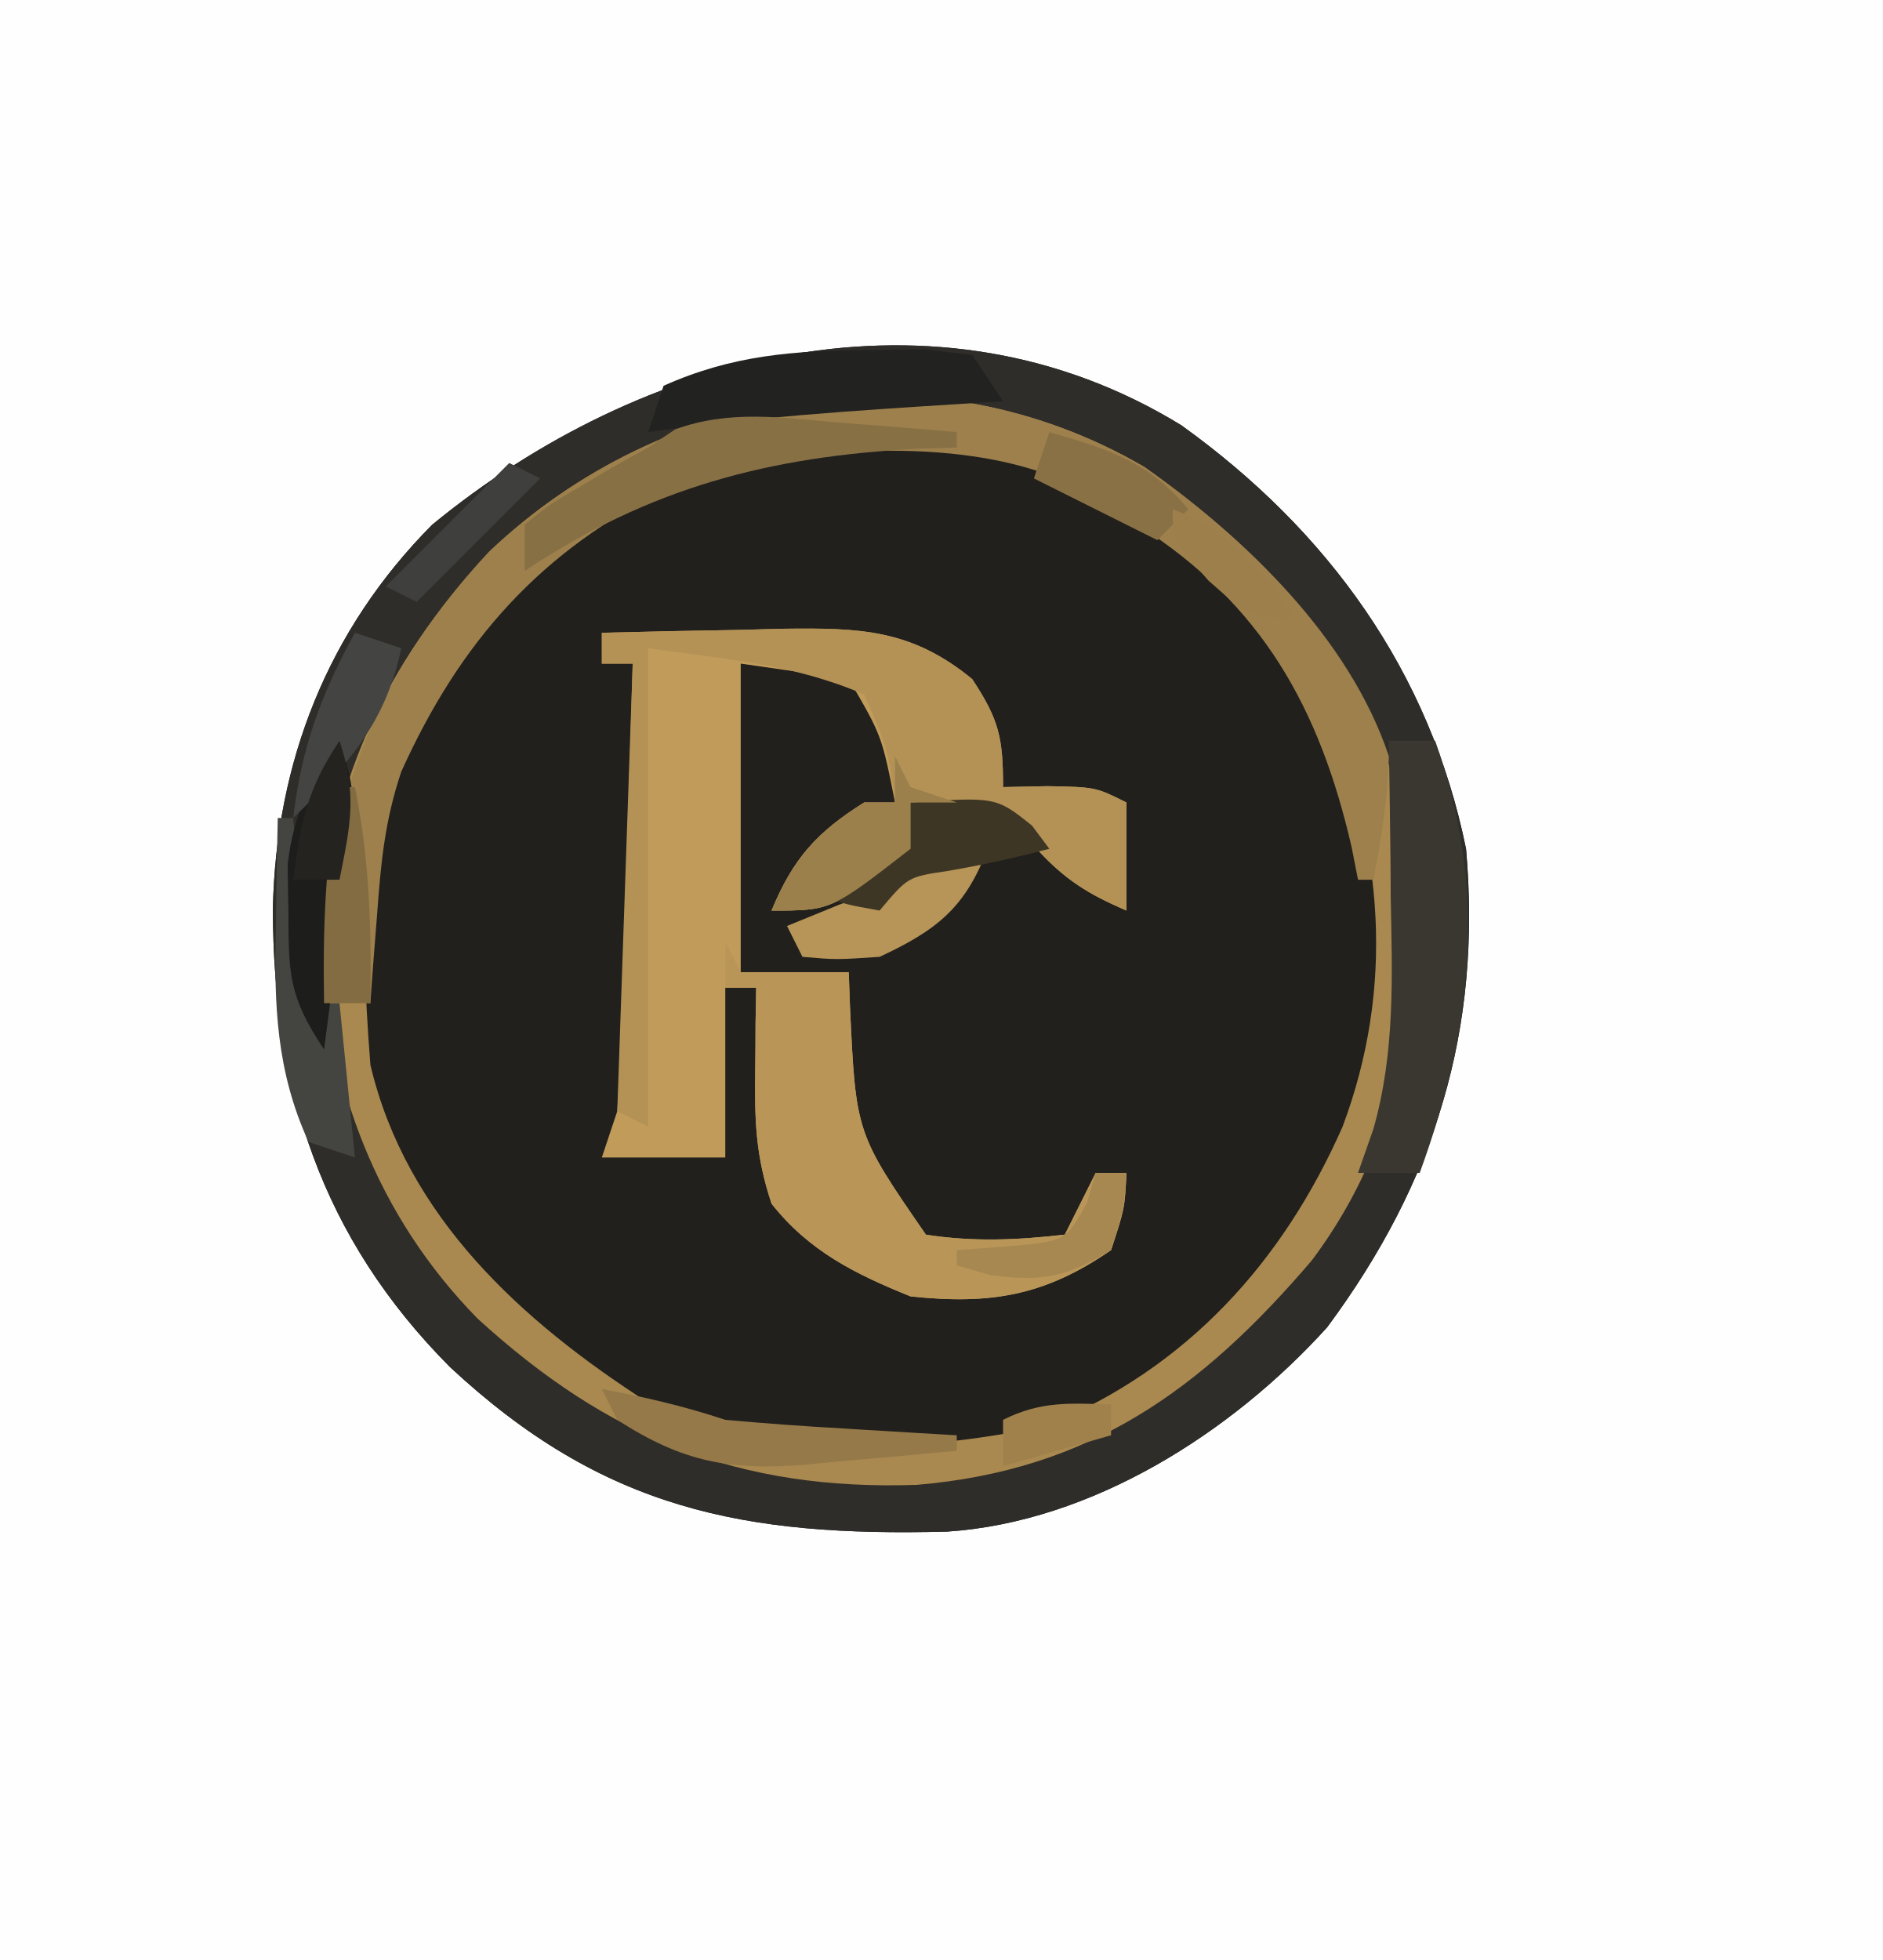
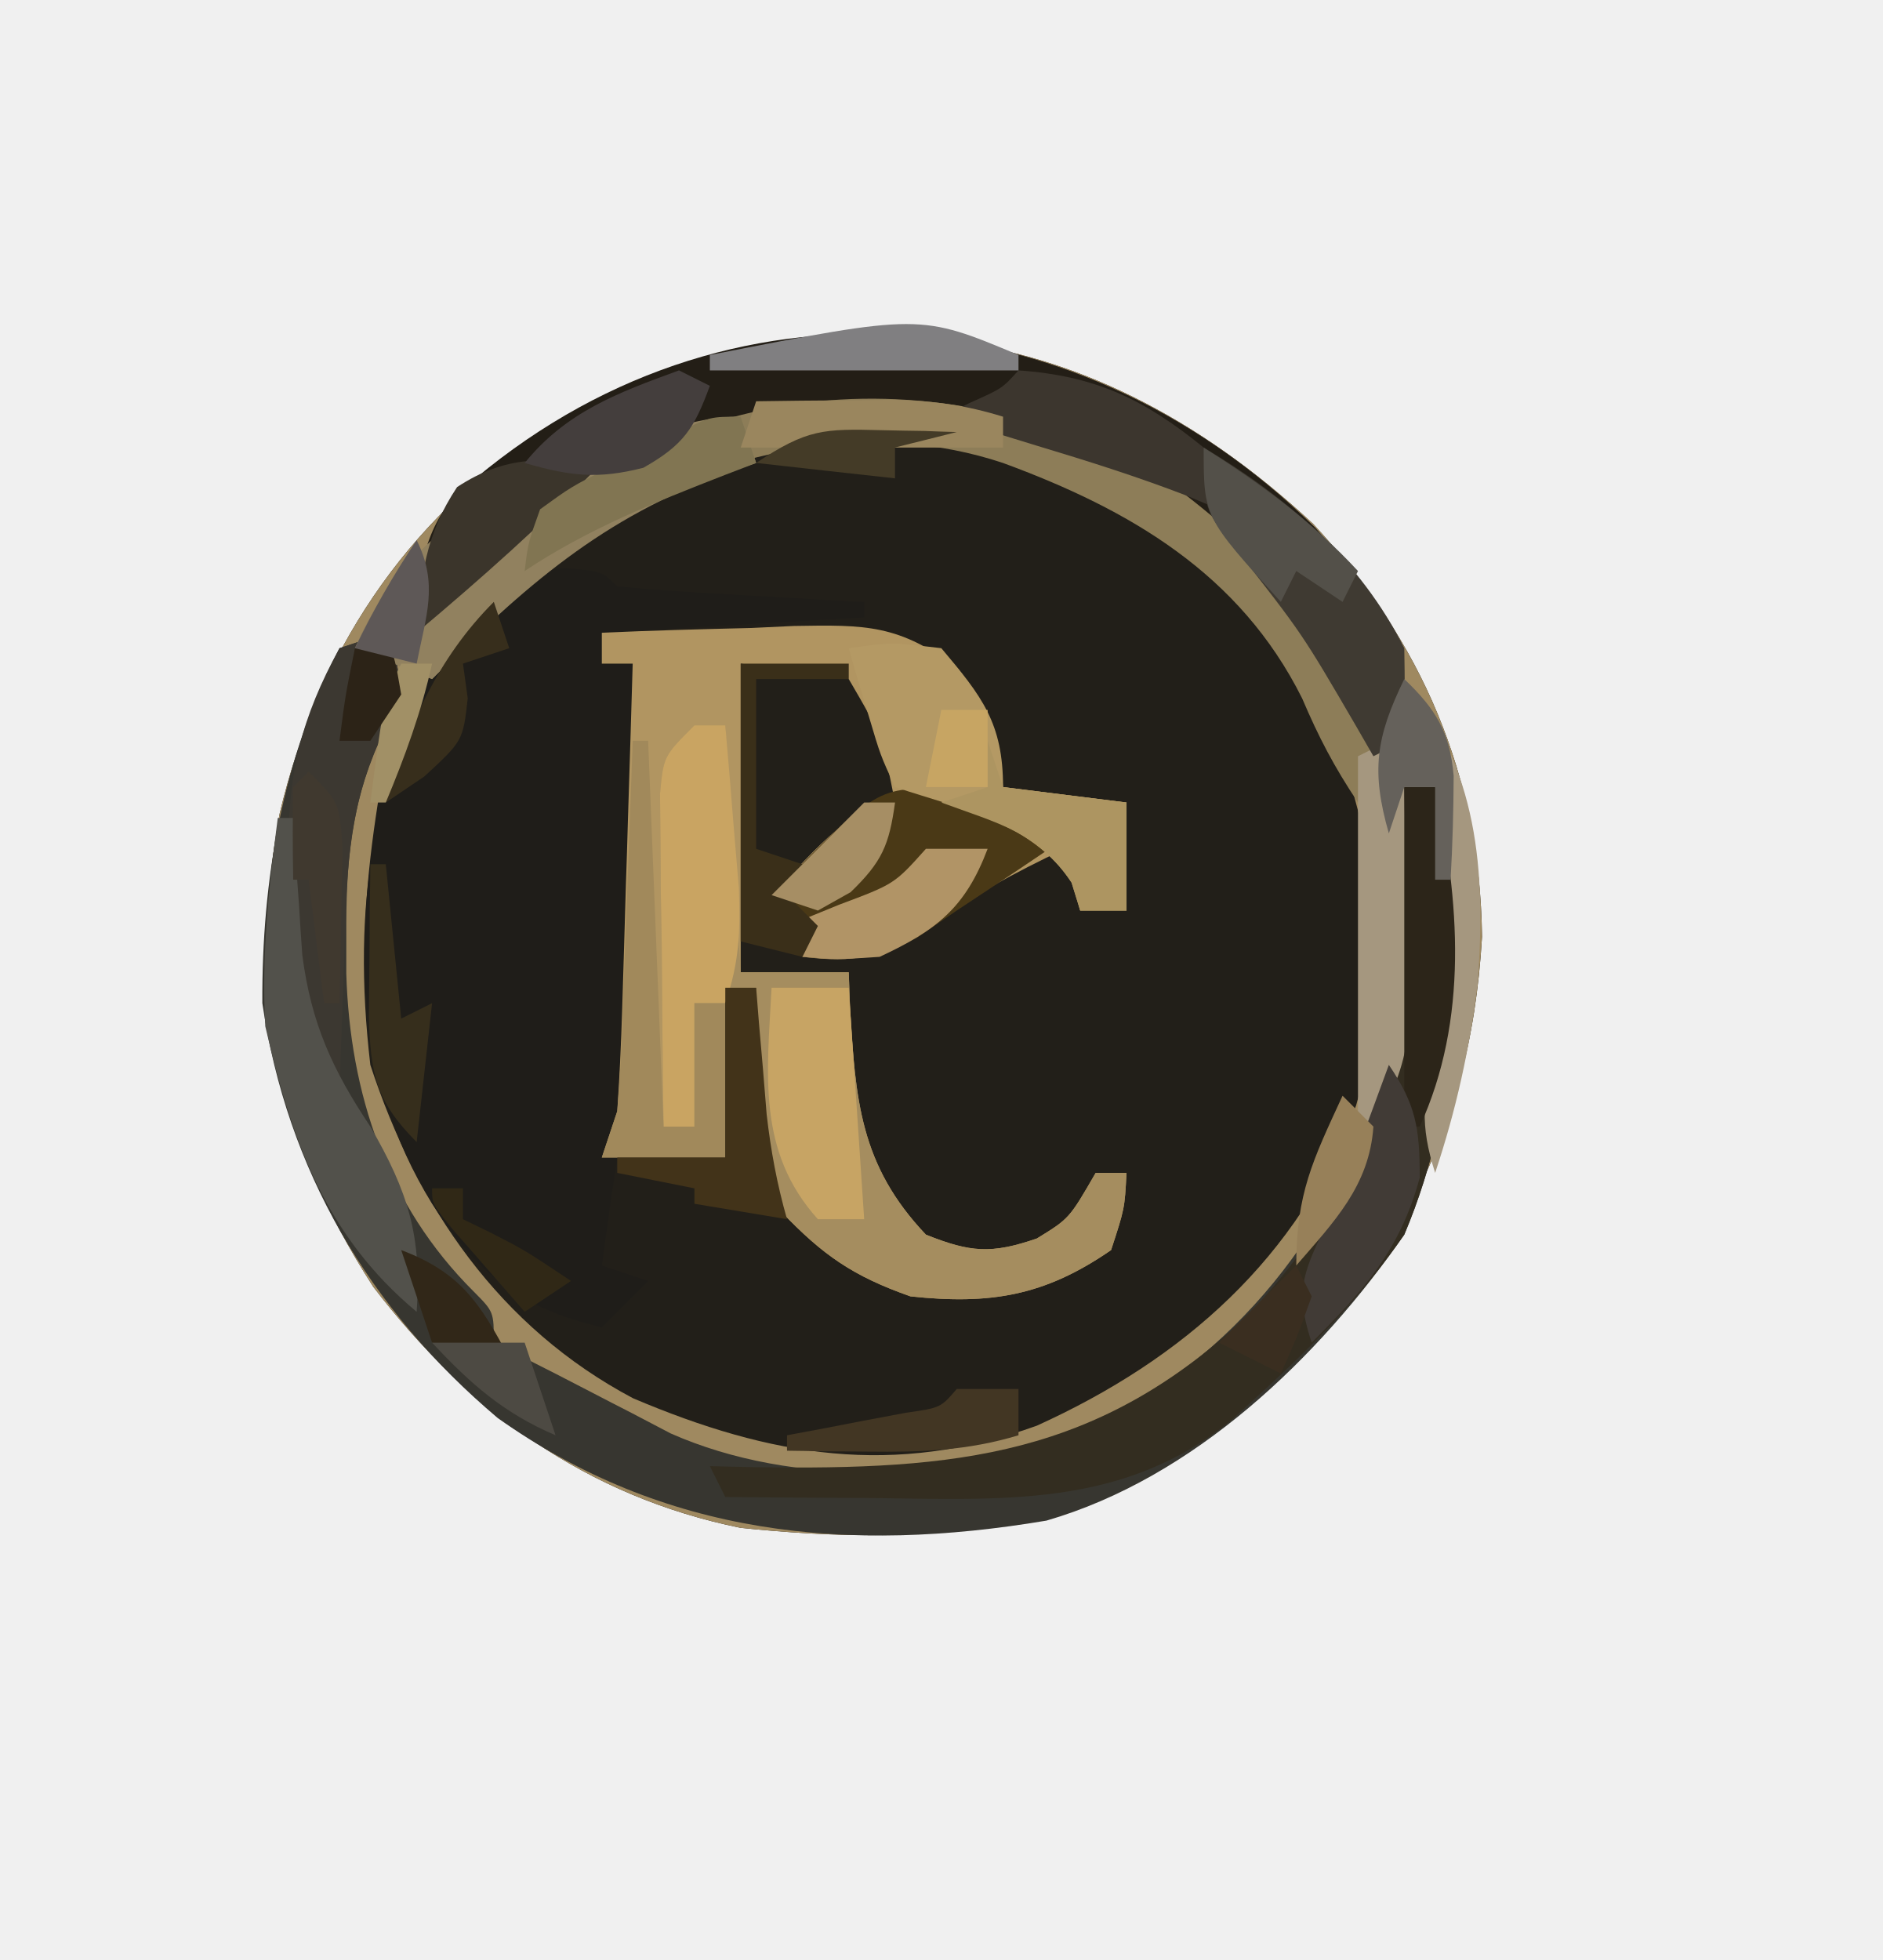
<svg xmlns="http://www.w3.org/2000/svg" version="1.1" width="122" height="127">
-   <path d="M0 0 C40.26 0 80.52 0 122 0 C122 41.91 122 83.82 122 127 C81.74 127 41.48 127 0 127 C0 85.09 0 43.18 0 0 Z " fill="#FEFEFE" transform="translate(0,0)" />
-   <path d="M0 0 C9.49 6.82 16.1 15.94 18.44 27.44 C19.47 39.15 16.44 49 9.44 58.44 C3.24 65.29 -5.82 71.06 -15.19 71.68 C-28.35 72.02 -37.48 70.26 -47.41 61.01 C-55.75 52.62 -58.85 42.93 -58.88 31.36 C-58.69 21.81 -55.32 13.25 -48.56 6.44 C-35.01 -4.69 -15.9 -9.76 0 0 Z " fill="#21201D" transform="translate(76.5625,27.5625)" />
-   <path d="M0 0 C9.49 6.82 16.1 15.94 18.44 27.44 C19.47 39.15 16.44 49 9.44 58.44 C3.24 65.29 -5.82 71.06 -15.19 71.68 C-28.35 72.02 -37.48 70.26 -47.41 61.01 C-55.75 52.62 -58.85 42.93 -58.88 31.36 C-58.69 21.81 -55.32 13.25 -48.56 6.44 C-35.01 -4.69 -15.9 -9.76 0 0 Z M-47.1 14.23 C-53.36 22.48 -53.34 31.51 -52.56 41.44 C-50.24 51.26 -42.78 58.04 -34.58 63.31 C-27.61 67.21 -16.35 66.51 -8.66 64.79 C0.36 61.07 6.56 54.23 10.44 45.44 C13.84 36.36 13.06 27.36 9.44 18.44 C5.49 11.63 0.23 7.27 -6.56 3.44 C-7.14 3.06 -7.73 2.69 -8.32 2.3 C-22.47 -3.16 -37.86 3.42 -47.1 14.23 Z " fill="#2F2D29" transform="translate(76.5625,27.5625)" />
-   <path d="M0 0 C3.06 -0.08 6.12 -0.14 9.19 -0.19 C10.48 -0.23 10.48 -0.23 11.81 -0.26 C16.7 -0.32 20.05 -0.24 24 3 C25.74 5.64 26 6.78 26 10 C27.42 9.97 27.42 9.97 28.88 9.94 C32 10 32 10 34 11 C34 13.31 34 15.62 34 18 C31.48 16.92 29.99 15.99 28.12 13.94 C25.47 11.52 23.51 11.32 20 11 C20 11.99 20 12.98 20 14 C14.86 18 14.86 18 11 18 C12.39 14.64 13.92 12.93 17 11 C17.66 11 18.32 11 19 11 C18.14 6.67 18.14 6.67 16 3 C13.69 2.67 11.38 2.34 9 2 C9 8.6 9 15.2 9 22 C11.31 22 13.62 22 16 22 C16.03 22.72 16.05 23.45 16.08 24.2 C16.46 32.42 16.46 32.42 21 39 C24.06 39.48 26.93 39.35 30 39 C30.66 37.68 31.32 36.36 32 35 C32.66 35 33.32 35 34 35 C33.88 37.31 33.88 37.31 33 40 C28.69 42.98 25.16 43.55 20 43 C16.41 41.55 13.43 40.07 11 37 C9.95 33.85 9.9 31.61 9.94 28.31 C9.95 27.32 9.96 26.32 9.96 25.3 C9.98 24.54 9.99 23.78 10 23 C9.34 23 8.68 23 8 23 C8 26.63 8 30.26 8 34 C5.36 34 2.72 34 0 34 C0.33 33.01 0.66 32.02 1 31 C1.15 28.79 1.25 26.58 1.32 24.36 C1.38 22.42 1.38 22.42 1.44 20.43 C1.48 19.06 1.52 17.68 1.56 16.31 C1.61 14.93 1.65 13.55 1.69 12.16 C1.8 8.77 1.9 5.39 2 2 C1.34 2 0.68 2 0 2 C0 1.34 0 0.68 0 0 Z " fill="#C09B5A" transform="translate(39,41)" />
-   <path d="M0 0 C7.36 5.19 14.59 12.43 16.4 21.5 C17.93 32.55 17.68 42.28 10.86 51.41 C3.65 59.86 -3.58 65.02 -14.75 65.96 C-26.28 66.35 -34.73 62.93 -43.21 55.18 C-49.72 48.53 -52.89 40.14 -53.34 30.93 C-53.15 20.97 -49.19 12.73 -42.46 5.5 C-31.07 -5.33 -13.81 -8.05 0 0 Z M-44.69 11.54 C-50.95 19.79 -50.93 28.82 -50.15 38.75 C-47.83 48.57 -40.37 55.35 -32.17 60.62 C-25.2 64.52 -13.94 63.81 -6.25 62.1 C2.77 58.38 8.97 51.54 12.85 42.75 C16.25 33.67 15.47 24.67 11.85 15.75 C7.9 8.94 2.64 4.57 -4.15 0.75 C-4.73 0.37 -5.32 -0 -5.91 -0.39 C-20.06 -5.85 -35.45 0.73 -44.69 11.54 Z " fill="#A9894F" transform="translate(74.15234,30.25391)" />
-   <path d="M0 0 C6.51 4.58 13.29 11.07 15.85 18.75 C15.78 21.53 15.37 23.99 14.85 26.75 C14.52 26.75 14.19 26.75 13.85 26.75 C13.71 26.06 13.58 25.37 13.44 24.66 C11.36 15.6 7.61 8.9 -0.34 3.81 C-1.6 3.09 -2.87 2.41 -4.15 1.75 C-4.72 1.38 -5.29 1.02 -5.88 0.64 C-12.85 -2.11 -23.75 -1.22 -30.71 1.31 C-39.1 5.39 -44.34 11.31 -48.15 19.75 C-49.21 22.91 -49.47 25.62 -49.71 28.93 C-49.8 30.02 -49.88 31.11 -49.97 32.23 C-50.03 33.06 -50.09 33.89 -50.15 34.75 C-51.14 34.75 -52.13 34.75 -53.15 34.75 C-53.57 23.17 -50.41 14.03 -42.46 5.5 C-31.07 -5.33 -13.81 -8.05 0 0 Z " fill="#9D804C" transform="translate(74.15234,30.25391)" />
-   <path d="M0 0 C3.06 -0.08 6.12 -0.14 9.19 -0.19 C10.48 -0.23 10.48 -0.23 11.81 -0.26 C16.7 -0.32 20.05 -0.24 24 3 C25.74 5.64 26 6.78 26 10 C27.42 9.97 27.42 9.97 28.88 9.94 C32 10 32 10 34 11 C34 13.31 34 15.62 34 18 C31.48 16.92 29.99 15.99 28.12 13.94 C25.47 11.52 23.51 11.32 20 11 C20 11.99 20 12.98 20 14 C14.86 18 14.86 18 11 18 C12.39 14.64 13.92 12.93 17 11 C17.66 11 18.32 11 19 11 C18.54 7.51 18.54 7.51 17 4 C12.39 2.01 8.02 1.72 3 1 C3 11.23 3 21.46 3 32 C2.34 31.67 1.68 31.34 1 31 C1.33 21.43 1.66 11.86 2 2 C1.34 2 0.68 2 0 2 C0 1.34 0 0.68 0 0 Z " fill="#B49256" transform="translate(39,41)" />
-   <path d="M0 0 C0.33 0.66 0.66 1.32 1 2 C3.31 2 5.62 2 8 2 C8.04 3.09 8.04 3.09 8.08 4.2 C8.46 12.42 8.46 12.42 13 19 C16.06 19.48 18.93 19.35 22 19 C22.66 17.68 23.32 16.36 24 15 C24.66 15 25.32 15 26 15 C25.88 17.31 25.88 17.31 25 20 C20.69 22.98 17.16 23.55 12 23 C8.41 21.55 5.43 20.07 3 17 C1.95 13.85 1.9 11.61 1.94 8.31 C1.95 7.32 1.96 6.32 1.96 5.3 C1.98 4.54 1.99 3.78 2 3 C1.34 3 0.68 3 0 3 C0 2.01 0 1.02 0 0 Z " fill="#B99658" transform="translate(47,61)" />
-   <path d="M0 0 C0.99 0 1.98 0 3 0 C6.43 9.66 5.47 18.48 2 28 C0.68 28 -0.64 28 -2 28 C-1.67 27.07 -1.35 26.14 -1.01 25.18 C0.42 20.18 0.22 15.22 0.12 10.06 C0.12 9.09 0.11 8.12 0.1 7.12 C0.07 4.75 0.04 2.37 0 0 Z " fill="#3A3731" transform="translate(90,48)" />
-   <path d="M0 0 C1.22 -0.02 2.44 -0.03 3.7 -0.05 C4.71 0.07 5.71 0.19 6.75 0.31 C7.41 1.3 8.07 2.29 8.75 3.31 C7.76 3.37 6.77 3.43 5.75 3.5 C-0.94 3.92 -7.61 4.36 -14.25 5.31 C-13.92 4.32 -13.59 3.33 -13.25 2.31 C-8.83 0.33 -4.81 0.02 0 0 Z " fill="#222221" transform="translate(56.25,22.6875)" />
-   <path d="M0 0 C0.75 0.06 1.49 0.11 2.26 0.17 C4.09 0.31 5.92 0.47 7.75 0.62 C7.75 0.95 7.75 1.29 7.75 1.62 C6.93 1.65 6.11 1.68 5.26 1.7 C-4.4 2.19 -12.15 4.22 -20.25 9.62 C-20.25 8.63 -20.25 7.64 -20.25 6.62 C-18.64 5.31 -18.64 5.31 -16.5 4.06 C-15.8 3.65 -15.11 3.23 -14.39 2.81 C-13.68 2.42 -12.98 2.03 -12.25 1.62 C-11.38 1.04 -11.38 1.04 -10.5 0.45 C-7.02 -0.83 -3.62 -0.32 0 0 Z " fill="#887045" transform="translate(54.25,27.375)" />
-   <path d="M0 0 C0.33 0 0.66 0 1 0 C1.33 3.96 1.66 7.92 2 12 C2.66 12 3.32 12 4 12 C4.33 15.3 4.66 18.6 5 22 C4.01 21.67 3.02 21.34 2 21 C-0.1 16.42 -0.25 12.08 -0.12 7.12 C-0.11 6.09 -0.11 6.09 -0.1 5.04 C-0.07 3.36 -0.04 1.68 0 0 Z " fill="#444441" transform="translate(18,53)" />
-   <path d="M0 0 C0.98 2.94 1.04 4.06 0.66 7.01 C0.57 7.77 0.47 8.53 0.38 9.31 C0.27 10.09 0.17 10.88 0.06 11.69 C-0.09 12.88 -0.09 12.88 -0.24 14.1 C-0.49 16.07 -0.74 18.03 -1 20 C-3.28 16.58 -3.3 15.16 -3.31 11.12 C-3.33 10.1 -3.35 9.07 -3.36 8.01 C-2.96 4.64 -1.92 2.75 0 0 Z " fill="#1D1D1C" transform="translate(22,48)" />
-   <path d="M0 0 C1.32 0 2.64 0 4 0 C2.55 3.83 0.69 5.28 -3 7 C-5.81 7.19 -5.81 7.19 -8 7 C-8.33 6.34 -8.66 5.68 -9 5 C-7.89 4.55 -6.77 4.09 -5.62 3.62 C-2.04 2.28 -2.04 2.28 0 0 Z " fill="#B79457" transform="translate(60,55)" />
-   <path d="M0 0 C5.54 -0.37 5.54 -0.37 7.88 1.5 C8.25 1.99 8.62 2.49 9 3 C6.79 3.57 4.63 4.06 2.38 4.44 C-0.17 4.82 -0.17 4.82 -2 7 C-4.12 6.62 -4.12 6.62 -6 6 C-2.25 3 -2.25 3 0 3 C0 2.01 0 1.02 0 0 Z " fill="#3E3624" transform="translate(59,52)" />
-   <path d="M0 0 C0.33 0.66 0.66 1.32 1 2 C1.99 2.33 2.98 2.66 4 3 C3.01 3 2.02 3 1 3 C1 3.99 1 4.98 1 6 C-4.14 10 -4.14 10 -8 10 C-6.61 6.64 -5.08 4.93 -2 3 C-1.34 3 -0.68 3 0 3 C0 2.01 0 1.02 0 0 Z " fill="#9C804C" transform="translate(58,49)" />
-   <path d="M0 0 C2.76 0.52 5.33 1.11 8 2 C10.57 2.23 13.12 2.42 15.69 2.56 C16.39 2.61 17.09 2.65 17.81 2.69 C19.54 2.8 21.27 2.9 23 3 C23 3.33 23 3.66 23 4 C20.46 4.25 17.92 4.48 15.38 4.69 C14.66 4.76 13.95 4.83 13.21 4.91 C8.32 5.29 5.26 4.76 1 2 C0.67 1.34 0.34 0.68 0 0 Z " fill="#957948" transform="translate(39,90)" />
-   <path d="M0 0 C0.99 0.33 1.98 0.66 3 1 C2 5.86 -0.5 8.61 -4 12 C-3.46 7.44 -2.21 4.03 0 0 Z " fill="#444442" transform="translate(23,41)" />
-   <path d="M0 0 C0.66 0 1.32 0 2 0 C1.81 2.38 1.81 2.38 1 5 C-1.88 6.76 -3.46 7.07 -6.81 6.62 C-7.53 6.42 -8.26 6.21 -9 6 C-9 5.67 -9 5.34 -9 5 C-7.33 4.88 -7.33 4.88 -5.62 4.75 C-1.94 4.42 -1.94 4.42 -0.56 1.94 C-0.38 1.3 -0.19 0.66 0 0 Z " fill="#A78851" transform="translate(71,76)" />
-   <path d="M0 0 C3.78 1.09 6.47 1.91 9 5 C8.34 5.66 7.68 6.32 7 7 C4.36 5.68 1.72 4.36 -1 3 C-0.67 2.01 -0.34 1.02 0 0 Z " fill="#8A7145" transform="translate(68,28)" />
-   <path d="M0 0 C0.33 0 0.66 0 1 0 C1.95 4.76 2.08 9.17 2 14 C1.01 14 0.02 14 -1 14 C-1.08 9.17 -0.95 4.76 0 0 Z " fill="#836C41" transform="translate(22,51)" />
-   <path d="M0 0 C3.8 1.49 5.61 3.76 8 7 C5 7 5 7 2.31 4.62 C0 2 0 2 0 0 Z " fill="#9D7F4C" transform="translate(76,33)" />
-   <path d="M0 0 C0 0.66 0 1.32 0 2 C-2.31 2.66 -4.62 3.32 -7 4 C-7 3.01 -7 2.02 -7 1 C-4.54 -0.23 -2.72 -0.07 0 0 Z " fill="#A0814C" transform="translate(72,91)" />
-   <path d="M0 0 C1.16 3.48 0.71 5.46 0 9 C-0.99 9 -1.98 9 -3 9 C-2.5 5.27 -2.13 3.19 0 0 Z " fill="#242320" transform="translate(22,48)" />
-   <path d="M0 0 C0.66 0.33 1.32 0.66 2 1 C-0.64 3.64 -3.28 6.28 -6 9 C-6.66 8.67 -7.32 8.34 -8 8 C-5.33 5.33 -2.67 2.67 0 0 Z " fill="#3F3F3E" transform="translate(33,30)" />
+   <path d="M0 0 C7.06 7.63 10.8 16.29 10.94 26.75 C10.15 40.28 4.77 48.93 -5.14 57.9 C-14.57 65.56 -25.35 66.26 -37.1 65.05 C-47.08 63.02 -54.78 57.44 -60.91 49.43 C-67.28 39.54 -69.07 30.2 -66.98 18.79 C-64.54 8.47 -58.9 -0.2 -49.93 -6 C-32.07 -15.6 -15.18 -14.11 0 0 Z " fill="#221F19" transform="translate(85.09766,33.94922)" />
+   <path d="M0 0 C7.06 7.63 10.8 16.29 10.94 26.75 C10.15 40.28 4.77 48.93 -5.14 57.9 C-14.57 65.56 -25.35 66.26 -37.1 65.05 C-47.08 63.02 -54.78 57.44 -60.91 49.43 C-67.28 39.54 -69.07 30.2 -66.98 18.79 C-64.54 8.47 -58.9 -0.2 -49.93 -6 C-32.07 -15.6 -15.18 -14.11 0 0 Z M-55.1 7.05 C-61.13 15.5 -62.29 24.83 -61.1 35.05 C-58.08 44.26 -52.72 52.07 -44.08 56.65 C-35.13 60.45 -27.18 61.77 -17.91 58.43 C-8.41 54.12 -0.98 47.58 2.78 37.68 C5.5 28.12 3.9 19.06 -0.1 10.05 C-4.43 3.41 -9.92 -0.74 -17.1 -3.95 C-18.07 -4.38 -19.04 -4.82 -20.04 -5.26 C-33.86 -8.36 -45.91 -3.45 -55.1 7.05 Z " fill="#9F8960" transform="translate(85.09766,33.94922)" />
+   <path d="M0 0 C2.44 0.19 2.44 0.19 3.44 1.19 C6.13 1.42 8.8 1.61 11.5 1.75 C12.64 1.81 12.64 1.81 13.8 1.88 C15.68 1.99 17.56 2.09 19.44 2.19 C19.44 2.52 19.44 2.85 19.44 3.19 C11.02 3.68 11.02 3.68 2.44 4.19 C2.44 4.85 2.44 5.51 2.44 6.19 C3.1 6.19 3.76 6.19 4.44 6.19 C4.46 10.26 4.48 14.34 4.49 18.41 C4.5 19.8 4.5 21.18 4.51 22.57 C4.53 24.56 4.53 26.56 4.54 28.55 C4.54 30.35 4.54 30.35 4.55 32.18 C4.44 35.19 4.44 35.19 3.44 38.19 C3.08 40.52 2.75 42.85 2.44 45.19 C3.43 45.52 4.42 45.85 5.44 46.19 C4.45 47.18 3.46 48.17 2.44 49.19 C-2.89 47.95 -5.66 45.7 -8.56 41.19 C-13.74 32.82 -13.51 23.87 -11.94 14.38 C-10.59 9.08 -5.87 0.43 0 0 Z " fill="#1F1D19" transform="translate(36.5625,36.8125)" />
+   <path d="M0 0 C3.23 -0.15 6.46 -0.23 9.69 -0.31 C10.6 -0.35 11.51 -0.4 12.45 -0.44 C17.12 -0.52 19.27 -0.55 23.09 2.34 C25.02 5.03 25.72 6.73 26 10 C28.64 10.33 31.28 10.66 34 11 C34 13.31 34 15.62 34 18 C33.01 18 32.02 18 31 18 C30.67 16.68 30.34 15.36 30 14 C26.76 15.54 23.86 17.1 20.94 19.19 C17.88 21.07 16.5 21.41 13 21 C12.34 19.68 11.68 18.36 11 17 C15.62 12.12 15.62 12.12 19 11 C18.14 6.67 18.14 6.67 16 3 C13.69 2.67 11.38 2.34 9 2 C9 8.6 9 15.2 9 22 C11.31 22 13.62 22 16 22 C16.03 22.72 16.05 23.45 16.08 24.2 C16.43 30.27 16.73 34.5 21 39 C23.89 40.16 25.25 40.26 28.19 39.25 C30.29 37.96 30.29 37.96 32 35 C32.66 35 33.32 35 34 35 C33.88 37.31 33.88 37.31 33 40 C28.69 42.98 25.16 43.55 20 43 C16.3 41.7 14.32 40.34 11.62 37.5 C9.36 32.63 9.66 28.28 10 23 C9.34 23 8.68 23 8 23 C8 26.63 8 30.26 8 34 C5.36 34 2.72 34 0 34 C0.33 33.01 0.66 32.02 1 31 C1.15 28.79 1.25 26.58 1.32 24.36 C1.38 22.42 1.38 22.42 1.44 20.43 C1.48 19.06 1.52 17.68 1.56 16.31 C1.61 14.93 1.65 13.55 1.69 12.16 C1.8 8.77 1.9 5.39 2 2 C1.34 2 0.68 2 0 2 C0 1.34 0 0.68 0 0 Z " fill="#B19561" transform="translate(39,41)" />
+   <path d="M0 0 C0.69 1.56 0.69 1.56 1 4 C0.52 5.03 0.05 6.05 -0.45 7.11 C-2.32 11.31 -2.58 15.13 -2.56 19.69 C-2.56 20.47 -2.56 21.26 -2.56 22.07 C-2.33 29.86 0.06 37.08 5.7 42.69 C7 44 7 44 7 46 C7.56 46.28 8.12 46.55 8.69 46.84 C10.27 47.63 11.84 48.44 13.4 49.25 C14.24 49.69 15.08 50.12 15.94 50.56 C16.77 51 17.61 51.43 18.46 51.88 C26.49 55.43 36.83 54.99 45 52 C55.42 46.66 61.37 38.9 65 28 C65.14 26.59 65.25 25.18 65.32 23.77 C65.36 22.97 65.4 22.16 65.44 21.34 C65.48 20.5 65.52 19.67 65.56 18.81 C65.63 17.55 65.63 17.55 65.69 16.25 C65.8 14.17 65.9 12.08 66 10 C66.66 10 67.32 10 68 10 C70.07 19.57 69.83 29.92 66 39 C60.45 47 52.37 54.76 42.81 57.53 C29.97 59.69 18.04 58.54 7.25 50.88 C-1.06 43.86 -6.42 34.82 -8 24 C-8.04 15.99 -6.7 8.14 -3 1 C-2.01 0.67 -1.02 0.34 0 0 Z " fill="#373630" transform="translate(25,41)" />
+   <path d="M0 0 C4.3 4.82 5.94 7.26 5.8 13.84 C4.81 14.33 4.81 14.33 3.8 14.84 C3.3 13.9 3.3 13.9 2.8 12.93 C-2.17 3.98 -7.64 -2.28 -17.52 -5.66 C-27.56 -8.28 -36.11 -8.44 -45.2 -3.16 C-49.96 -0.3 -54.06 3.17 -58.2 6.84 C-58.14 3.57 -58 0.89 -55.96 -1.79 C-39.24 -17.12 -15.9 -15.59 0 0 Z " fill="#231E16" transform="translate(85.20312,34.16016)" />
+   <path d="M0 0 C0.66 0 1.32 0 2 0 C2.33 5.28 2.66 10.56 3 16 C5.31 16 7.62 16 10 16 C10.04 17.09 10.04 17.09 10.08 18.2 C10.43 24.27 10.73 28.5 15 33 C17.89 34.16 19.25 34.26 22.19 33.25 C24.29 31.96 24.29 31.96 26 29 C26.66 29 27.32 29 28 29 C27.88 31.31 27.88 31.31 27 34 C22.69 36.98 19.16 37.55 14 37 C10.3 35.7 8.32 34.34 5.62 31.5 C3.36 26.63 3.66 22.28 4 17 C2.68 17.33 1.36 17.66 0 18 C0 20.64 0 23.28 0 26 C-0.66 26 -1.32 26 -2 26 C-2.06 22.04 -2.09 18.08 -2.12 14.12 C-2.14 13 -2.16 11.87 -2.18 10.71 C-2.18 9.63 -2.19 8.55 -2.2 7.45 C-2.21 6.45 -2.22 5.46 -2.23 4.43 C-2 2 -2 2 0 0 Z " fill="#A58D5F" transform="translate(45,47)" />
+   <path d="M0 0 C0.66 0 1.32 0 2 0 C4.07 9.57 3.83 19.92 0 29 C-2.63 32.78 -5.61 35.89 -9 39 C-9.69 39.63 -10.38 40.27 -11.09 40.92 C-18.16 46.8 -26.18 46.15 -35 46.06 C-35.87 46.06 -36.74 46.05 -37.64 46.05 C-39.76 46.04 -41.88 46.02 -44 46 C-44.33 45.34 -44.66 44.68 -45 44 C-43.53 44.03 -43.53 44.03 -42.04 44.07 C-29.03 44.25 -19.76 43.41 -9.98 34.07 C-4.62 28.27 -1.08 21.81 -0.68 13.77 C-0.62 12.57 -0.62 12.57 -0.56 11.34 C-0.52 10.5 -0.48 9.67 -0.44 8.81 C-0.37 7.55 -0.37 7.55 -0.31 6.25 C-0.2 4.17 -0.1 2.08 0 0 Z " fill="#332D20" transform="translate(91,51)" />
+   <path d="M0 0 C6.12 4.24 12.25 9.9 15 17 C14.81 20 14.81 20 14 22 C12.44 19.66 11.46 17.78 10.38 15.25 C6.35 7.18 -0.78 3.02 -9 0 C-17.39 -2.8 -26.25 -0.86 -34 3 C-37.63 5.74 -40.84 8.74 -44 12 C-44.66 12.66 -45.32 13.32 -46 14 C-48.48 13.01 -48.48 13.01 -51 12 C-49.71 9.12 -48.34 7.13 -46 5 C-46 6.65 -46 8.3 -46 10 C-45.54 9.48 -45.08 8.96 -44.6 8.43 C-32.34 -4.69 -16.42 -7.67 0 0 Z " fill="#8D7D58" transform="translate(74,30)" />
+   <path d="M0 0 C3.34 0.78 4.52 1.13 6.5 3.81 C4.51 5.16 2.51 6.49 0.5 7.81 C-0.35 8.39 -1.19 8.97 -2.06 9.56 C-4.78 10.96 -6.49 11.07 -9.5 10.81 C-10.16 9.49 -10.82 8.17 -11.5 6.81 C-4.63 -0.25 -4.63 -0.25 0 0 Z " fill="#4A3916" transform="translate(61.5,51.1875)" />
+   <path d="M0 0 C4.77 5.75 5.31 12.41 4.75 19.69 C4.24 23.97 3.36 27.91 2 32 C0.99 28.85 1.21 27.15 2 24 C2.08 22.63 2.11 21.26 2.1 19.89 C2.09 19.14 2.09 18.38 2.09 17.61 C2.08 16.83 2.07 16.05 2.06 15.25 C2.06 14.06 2.06 14.06 2.05 12.85 C2.04 10.9 2.02 8.95 2 7 C1.34 7 0.68 7 0 7 C0.02 8.25 0.05 9.51 0.07 10.8 C0.09 12.45 0.11 14.1 0.12 15.75 C0.15 16.99 0.15 16.99 0.18 18.25 C0.18 19.05 0.19 19.85 0.2 20.67 C0.21 21.41 0.22 22.14 0.23 22.89 C-0.03 25.3 -0.81 26.91 -2 29 C-2.33 29 -2.66 29 -3 29 C-3 21.08 -3 13.16 -3 5 C-2.34 4.67 -1.68 4.34 -1 4 C-0.35 1.98 -0.35 1.98 0 0 Z " fill="#A5977F" transform="translate(91,44)" />
+   <path d="M0 0 C2.75 -0.38 2.75 -0.38 6 0 C8.64 3.13 10 4.86 10 9 C12.64 9.33 15.28 9.66 18 10 C18 12.31 18 14.62 18 17 C17.01 17 16.02 17 15 17 C14.81 16.4 14.63 15.8 14.44 15.19 C11.87 11.27 7.28 10.43 3 9 C2.05 6.93 2.05 6.93 1.31 4.44 C1.06 3.61 0.81 2.78 0.55 1.93 C0.37 1.3 0.19 0.66 0 0 Z " fill="#B49964" transform="translate(55,42)" />
+   <path d="M0 0 C0.69 1.56 0.69 1.56 1 4 C0.29 5.5 0.29 5.5 -0.44 7.03 C-2.48 11.58 -2.56 16.01 -2.69 20.94 C-2.72 21.81 -2.76 22.69 -2.79 23.59 C-2.87 25.72 -2.94 27.86 -3 30 C-5.42 25.16 -6.21 21.75 -6.25 16.31 C-6.27 15.62 -6.29 14.92 -6.31 14.21 C-6.35 9.09 -5.47 5.5 -3 1 C-2.01 0.67 -1.02 0.34 0 0 Z " fill="#3C3831" transform="translate(25,41)" />
+   <path d="M0 0 C0.66 0 1.32 0 2 0 C2.2 2.25 2.38 4.5 2.56 6.75 C2.67 8 2.77 9.26 2.88 10.55 C2.98 13.39 2.91 15.34 2 18 C1.34 18 0.68 18 0 18 C0 20.64 0 23.28 0 26 C-0.66 26 -1.32 26 -2 26 C-2.06 22.04 -2.09 18.08 -2.12 14.12 C-2.14 13 -2.16 11.87 -2.18 10.71 C-2.18 9.63 -2.19 8.55 -2.2 7.45 C-2.21 6.45 -2.22 5.46 -2.23 4.43 C-2 2 -2 2 0 0 Z " fill="#C9A462" transform="translate(45,47)" />
+   <path d="M0 0 C5.41 3.22 10.13 7.27 13 13 C13.04 15 13.04 17 13 19 C12.34 19.33 11.68 19.66 11 20 C10.62 19.35 10.25 18.7 9.86 18.02 C6.38 12.05 6.38 12.05 2.12 6.62 C0 4 0 4 0 0 Z " fill="#3F3A32" transform="translate(78,29)" />
+   <path d="M0 0 C0.33 0 0.66 0 1 0 C1.07 1.21 1.07 1.21 1.15 2.45 C1.22 3.52 1.3 4.59 1.38 5.69 C1.44 6.74 1.51 7.8 1.59 8.89 C2.17 13.31 3.53 16.3 6 20 C8.45 24.23 9.35 27.1 9 32 C3.07 27.06 0.9 20.9 -0.81 13.5 C-1.06 8.92 -0.59 4.54 0 0 Z " fill="#52514B" transform="translate(18,53)" />
+   <path d="M0 0 C0.33 0.99 0.66 1.98 1 3 C0.06 3.31 0.06 3.31 -0.91 3.63 C-8.97 6.53 -14.05 11.02 -20 17 C-22.48 16.01 -22.48 16.01 -25 15 C-23.71 12.12 -22.34 10.13 -20 8 C-20 9.65 -20 11.3 -20 13 C-19.54 12.48 -19.08 11.96 -18.6 11.43 C-13.91 6.41 -7.37 0 0 0 Z " fill="#91815F" transform="translate(48,27)" />
+   <path d="M0 0 C0.33 0 0.66 0 1 0 C1.33 8.25 1.66 16.5 2 25 C2.66 25 3.32 25 4 25 C4 22.36 4 19.72 4 17 C4.66 17 5.32 17 6 17 C6 20.3 6 23.6 6 27 C3.36 27 0.72 27 -2 27 C-1.67 26.01 -1.34 25.02 -1 24 C-0.85 22.16 -0.75 20.31 -0.68 18.46 C-0.64 17.38 -0.6 16.31 -0.56 15.21 C-0.52 14.09 -0.48 12.97 -0.44 11.81 C-0.39 10.68 -0.35 9.55 -0.31 8.38 C-0.2 5.59 -0.1 2.8 0 0 Z " fill="#A1895B" transform="translate(41,48)" />
+   <path d="M0 0 C1.65 0 3.3 0 5 0 C5.33 4.95 5.66 9.9 6 15 C5.01 15 4.02 15 3 15 C-0.97 10.59 -0.29 5.57 0 0 Z " fill="#C7A464" transform="translate(50,64)" />
+   <path d="M0 0 C4.98 0.35 8.14 1.86 12 5 C12.88 7.25 12.88 7.25 13 9 C12.32 8.71 11.63 8.43 10.93 8.13 C7.72 6.89 4.48 5.87 1.19 4.88 C-0.55 4.35 -0.55 4.35 -2.33 3.8 C-3.21 3.54 -4.09 3.27 -5 3 C-4.36 2.69 -3.72 2.38 -3.06 2.06 C-1.06 1.17 -1.06 1.17 0 0 Z " fill="#3C362E" transform="translate(66,24)" />
+   <path d="M0 0 C0.66 0 1.32 0 2 0 C3.59 7.37 4.18 15.05 1 22 C0.67 22 0.34 22 0 22 C0 14.74 0 7.48 0 0 Z " fill="#2C2519" transform="translate(91,51)" />
+   <path d="M0 0 C1.77 2.6 2 4.12 2 7.31 C0.73 12.01 -1.62 14.6 -5 18 C-6.19 14.42 -5.43 13.29 -3.9 9.98 C-2.42 6.72 -1.24 3.36 0 0 Z " fill="#413B36" transform="translate(90,69)" />
+   <path d="M0 0 C-3.8 3.92 -7.82 7.49 -12 11 C-11.72 7.3 -11.45 4.68 -9.38 1.56 C-6.16 -0.55 -3.76 -0.29 0 0 Z " fill="#3B352B" transform="translate(39,30)" />
+   <path d="M0 0 C0.33 0.99 0.66 1.98 1 3 C3.64 3.33 6.28 3.66 9 4 C9 6.31 9 8.62 9 11 C8.01 11 7.02 11 6 11 C5.81 10.4 5.63 9.8 5.44 9.19 C3.28 5.9 0.65 5.35 -3 4 C-2.01 3.67 -1.02 3.34 0 3 C0 2.01 0 1.02 0 0 Z " fill="#AD9561" transform="translate(64,48)" />
+   <path d="M0 0 C0.66 0 1.32 0 2 0 C2.06 0.75 2.12 1.5 2.18 2.27 C2.27 3.25 2.35 4.24 2.44 5.25 C2.52 6.22 2.6 7.2 2.68 8.2 C2.95 10.56 3.35 12.72 4 15 C1.03 14.5 1.03 14.5 -2 14 C-2 13.67 -2 13.34 -2 13 C-3.65 12.67 -5.3 12.34 -7 12 C-7 11.67 -7 11.34 -7 11 C-4.69 11 -2.38 11 0 11 C0 7.37 0 3.74 0 0 Z " fill="#423319" transform="translate(47,64)" />
+   <path d="M0 0 C3.74 2.38 6.98 4.74 10 8 C9.67 8.66 9.34 9.32 9 10 C8.01 9.34 7.02 8.68 6 8 C5.67 8.66 5.34 9.32 5 10 C0 4.5 0 4.5 0 0 Z " fill="#535049" transform="translate(78,29)" />
+   <path d="M0 0 C1.32 0 2.64 0 4 0 C2.55 3.83 0.69 5.28 -3 7 C-5.81 7.19 -5.81 7.19 -8 7 C-8.33 6.34 -8.66 5.68 -9 5 C-7.89 4.55 -6.77 4.09 -5.62 3.62 C-2.04 2.28 -2.04 2.28 0 0 Z " fill="#B19466" transform="translate(60,55)" />
+   <path d="M0 0 C2.31 0 4.62 0 7 0 C7 0.33 7 0.66 7 1 C5.02 1 3.04 1 1 1 C1 4.63 1 8.26 1 12 C1.99 12.33 2.98 12.66 4 13 C3.67 13.66 3.34 14.32 3 15 C3.66 15.66 4.32 16.32 5 17 C4.67 17.66 4.34 18.32 4 19 C2.68 18.67 1.36 18.34 0 18 C0 12.06 0 6.12 0 0 Z " fill="#3A2F19" transform="translate(48,43)" />
+   <path d="M0 0 C0.33 0.99 0.66 1.98 1 3 C0.34 3.25 -0.33 3.51 -1.01 3.77 C-5.57 5.55 -9.91 7.27 -14 10 C-13.78 8.17 -13.78 8.17 -13 6 C-11 4.55 -11 4.55 -8.56 3.31 C-7.76 2.9 -6.96 2.48 -6.13 2.05 C-5.43 1.7 -4.72 1.36 -4 1 C-2 0 -2 0 0 0 Z " fill="#817552" transform="translate(48,27)" />
+   <path d="M0 0 C0.66 0.33 1.32 0.66 2 1 C0.98 3.78 0.3 4.83 -2.31 6.31 C-5.29 7.07 -7.07 6.84 -10 6 C-7.31 2.68 -3.95 1.44 0 0 Z " fill="#443E3D" transform="translate(44,24)" />
+   <path d="M0 0 C1.92 -0.03 3.83 -0.05 5.75 -0.06 C7.35 -0.08 7.35 -0.08 8.98 -0.1 C11.53 -0.02 13.58 0.25 16 1 C16 1.66 16 2.32 16 3 C10.39 3 4.78 3 -1 3 C-0.67 2.01 -0.34 1.02 0 0 Z " fill="#9A865E" transform="translate(49,26)" />
+   <path d="M0 0 C0 0.33 0 0.66 0 1 C-6.6 1 -13.2 1 -20 1 C-20 0.67 -20 0.34 -20 0 C-6.37 -2.67 -6.37 -2.67 0 0 Z " fill="#807F81" transform="translate(66,23)" />
+   <path d="M0 0 C0.33 0 0.66 0 1 0 C1.33 3.3 1.66 6.6 2 10 C2.66 9.67 3.32 9.34 4 9 C3.67 11.97 3.34 14.94 3 18 C0.34 15.34 0.02 13.6 -0.1 9.86 C-0.09 8.69 -0.07 7.52 -0.06 6.31 C-0.05 5.13 -0.04 3.95 -0.04 2.74 C-0.02 1.83 -0.01 0.93 0 0 Z " fill="#362E1C" transform="translate(24,56)" />
+   <path d="M0 0 C2.05 1.96 2.95 3.43 3.2 6.27 C3.19 8.52 3.13 10.75 3 13 C2.67 13 2.34 13 2 13 C2 11.02 2 9.04 2 7 C1.34 7 0.68 7 0 7 C-0.33 7.99 -0.66 8.98 -1 10 C-2.16 5.95 -1.84 3.78 0 0 Z " fill="#65615B" transform="translate(91,44)" />
+   <path d="M0 0 C0.33 0.99 0.66 1.98 1 3 C0.01 3.33 -0.98 3.66 -2 4 C-1.9 4.74 -1.79 5.48 -1.69 6.25 C-2 9 -2 9 -4.5 11.31 C-5.74 12.15 -5.74 12.15 -7 13 C-5.6 8.11 -3.66 3.66 0 0 Z " fill="#372E1C" transform="translate(32,39)" />
+   <path d="M0 0 C1.32 0 2.64 0 4 0 C4 0.99 4 1.98 4 3 C0.69 4 -2.3 4.1 -5.75 4.06 C-6.73 4.05 -7.72 4.04 -8.73 4.04 C-9.48 4.02 -10.23 4.01 -11 4 C-11 3.67 -11 3.34 -11 3 C-10.29 2.87 -9.58 2.73 -8.85 2.6 C-7.93 2.42 -7.01 2.24 -6.06 2.06 C-4.69 1.8 -4.69 1.8 -3.29 1.54 C-1.05 1.22 -1.05 1.22 0 0 Z " fill="#423623" transform="translate(62,90)" />
+   <path d="M0 0 C0.66 0 1.32 0 2 0 C1.62 2.76 1.16 3.84 -0.88 5.81 C-1.58 6.2 -2.28 6.6 -3 7 C-3.99 6.67 -4.98 6.34 -6 6 C-4 4 -2 2 0 0 Z " fill="#A68E64" transform="translate(56,52)" />
+   <path d="M0 0 C0.66 0.66 1.32 1.32 2 2 C1.73 5.85 -0.56 8.17 -3 11 C-3 6.33 -1.93 4.18 0 0 Z " fill="#978059" transform="translate(87,71)" />
+   <path d="M0 0 C2 2 2 2 2.2 5.04 C2.17 6.22 2.15 7.41 2.12 8.62 C2.11 9.81 2.09 11 2.07 12.23 C2.05 13.14 2.02 14.06 2 15 C1.67 15 1.34 15 1 15 C0.67 12.36 0.34 9.72 0 7 C-0.33 7 -0.66 7 -1 7 C-1.04 5 -1.04 3 -1 1 C-0.67 0.67 -0.34 0.34 0 0 Z " fill="#40392F" transform="translate(20,50)" />
+   <path d="M0 0 C3.83 1.45 5.12 3.43 7 7 C5.35 6.67 3.7 6.34 2 6 C1.34 4.02 0.68 2.04 0 0 Z " fill="#312718" transform="translate(26,81)" />
+   <path d="M0 0 C1.98 0 3.96 0 6 0 C6.66 1.98 7.32 3.96 8 6 C4.63 4.56 2.49 2.67 0 0 Z " fill="#4D4A43" transform="translate(28,87)" />
+   <path d="M0 0 C0.66 0 1.32 0 2 0 C2 0.66 2 1.32 2 2 C2.6 2.29 3.2 2.58 3.81 2.88 C6 4 6 4 9 6 C8.01 6.66 7.02 7.32 6 8 C5 6.86 4 5.71 3 4.56 C2.44 3.92 1.89 3.29 1.31 2.63 C0 1 0 1 0 0 Z " fill="#302816" transform="translate(28,77)" />
+   <path d="M0 0 C0.9 0.02 1.8 0.04 2.73 0.05 C3.42 0.08 4.1 0.1 4.81 0.12 C3.49 0.45 2.17 0.79 0.81 1.12 C0.81 1.79 0.81 2.45 0.81 3.12 C-2.16 2.8 -5.13 2.46 -8.19 2.12 C-4.87 -0.08 -3.84 -0.1 0 0 Z " fill="#443B27" transform="translate(57.1875,27.875)" />
+   <path d="M0 0 C0.99 0 1.98 0 3 0 C3 1.65 3 3.3 3 5 C1.68 5 0.36 5 -1 5 C-0.67 3.35 -0.34 1.7 0 0 Z " fill="#C7A563" transform="translate(61,46)" />
+   <path d="M0 0 C0.33 0.66 0.66 1.32 1 2 C0.06 4.62 0.06 4.62 -1 7 C-2.32 6.34 -3.64 5.68 -5 5 C-3.35 3.35 -1.7 1.7 0 0 Z " fill="#3A2E20" transform="translate(84,82)" />
+   <path d="M0 0 C0.66 0 1.32 0 2 0 C1.3 3.15 0.24 6.03 -1 9 C-1.33 9 -1.66 9 -2 9 C-1.12 2.25 -1.12 2.25 0 0 Z " fill="#A19066" transform="translate(26,43)" />
+   <path d="M0 0 C0.62 1.81 0.62 1.81 1 4 C0.01 5.48 0.01 5.48 -1 7 C-1.66 7 -2.32 7 -3 7 C-2.62 4.06 -2.62 4.06 -2 1 C-1.34 0.67 -0.68 0.34 0 0 Z " fill="#2C2317" transform="translate(25,41)" />
+   <path d="M0 0 C1.43 2.86 0.6 4.93 0 8 C-1.32 7.67 -2.64 7.34 -4 7 C-2.8 4.51 -1.55 2.32 0 0 Z " fill="#5E5857" transform="translate(27,35)" />
+   <path d="" fill="#FFFFFF" transform="translate(0,0)" />
+   <path d="" fill="#FFFFFF" transform="translate(0,0)" />
+   <path d="" fill="#FFFFFF" transform="translate(0,0)" />
+   <path d="" fill="#FFFFFF" transform="translate(0,0)" />
+   <path d="" fill="#FFFFFF" transform="translate(0,0)" />
+   <path d="" fill="#FFFFFF" transform="translate(0,0)" />
+   <path d="" fill="#FFFFFF" transform="translate(0,0)" />
+   <path d="" fill="#FFFFFF" transform="translate(0,0)" />
+   <path d="" fill="#FFFFFF" transform="translate(0,0)" />
+   <path d="" fill="#FFFFFF" transform="translate(0,0)" />
+   <path d="" fill="#FFFFFF" transform="translate(0,0)" />
+   <path d="" fill="#FFFFFF" transform="translate(0,0)" />
+   <path d="" fill="#00FFFF" transform="translate(0,0)" />
+   <path d="" fill="#FFFFFF" transform="translate(0,0)" />
+   <path d="" fill="#FFFFFF" transform="translate(0,0)" />
+   <path d="" fill="#FFFFFF" transform="translate(0,0)" />
+   <path d="" fill="#FFFFFF" transform="translate(0,0)" />
+   <path d="" fill="#FFFFFF" transform="translate(0,0)" />
+   <path d="" fill="#00FFFF" transform="translate(0,0)" />
+   <path d="" fill="#FFFFFF" transform="translate(0,0)" />
+   <path d="" fill="#FFFFFF" transform="translate(0,0)" />
+   <path d="" fill="#FFFFFF" transform="translate(0,0)" />
+   <path d="" fill="#FFFFFE" transform="translate(0,0)" />
+   <path d="" fill="#FFFFFF" transform="translate(0,0)" />
+   <path d="" fill="#FFFFFF" transform="translate(0,0)" />
+   <path d="" fill="#FFFFFF" transform="translate(0,0)" />
+   <path d="" fill="#FFFFFF" transform="translate(0,0)" />
+   <path d="" fill="#FFFFFF" transform="translate(0,0)" />
+   <path d="" fill="#FFFFFF" transform="translate(0,0)" />
+   <path d="" fill="#FFFFFF" transform="translate(0,0)" />
+   <path d="" fill="#FFFFFF" transform="translate(0,0)" />
+   <path d="" fill="#FFFFFF" transform="translate(0,0)" />
+   <path d="" fill="#FFFFFF" transform="translate(0,0)" />
+   <path d="" fill="#FFFFFF" transform="translate(0,0)" />
+   <path d="" fill="#FFFFFF" transform="translate(0,0)" />
+   <path d="" fill="#FFFFFF" transform="translate(0,0)" />
+   <path d="" fill="#FFFFFF" transform="translate(0,0)" />
+   <path d="" fill="#FFFFFF" transform="translate(0,0)" />
+   <path d="" fill="#FFFFFF" transform="translate(0,0)" />
+   <path d="" fill="#FFFFFF" transform="translate(0,0)" />
+   <path d="" fill="#FFFFFF" transform="translate(0,0)" />
+   <path d="" fill="#FFFFFF" transform="translate(0,0)" />
+   <path d="" fill="#FFFFFF" transform="translate(0,0)" />
+   <path d="" fill="#FFFFFF" transform="translate(0,0)" />
+   <path d="" fill="#FFFFFF" transform="translate(0,0)" />
+   <path d="" fill="#FFFFFF" transform="translate(0,0)" />
+   <path d="" fill="#FFFFFF" transform="translate(0,0)" />
+   <path d="" fill="#FFFFFF" transform="translate(0,0)" />
+   <path d="" fill="#FFFFFF" transform="translate(0,0)" />
+   <path d="" fill="#FFFFFF" transform="translate(0,0)" />
+   <path d="" fill="#FFFFFF" transform="translate(0,0)" />
+   <path d="" fill="#FFFFFF" transform="translate(0,0)" />
+   <path d="" fill="#FFFFFF" transform="translate(0,0)" />
+   <path d="" fill="#FFFFFF" transform="translate(0,0)" />
+   <path d="" fill="#FFFFFF" transform="translate(0,0)" />
+   <path d="" fill="#FFFFFF" transform="translate(0,0)" />
+   <path d="" fill="#FFFFFF" transform="translate(0,0)" />
+   <path d="" fill="#FFFFFF" transform="translate(0,0)" />
+   <path d="" fill="#FFFFFF" transform="translate(0,0)" />
+   <path d="" fill="#FFFFFF" transform="translate(0,0)" />
+   <path d="" fill="#FFFFFF" transform="translate(0,0)" />
</svg>
